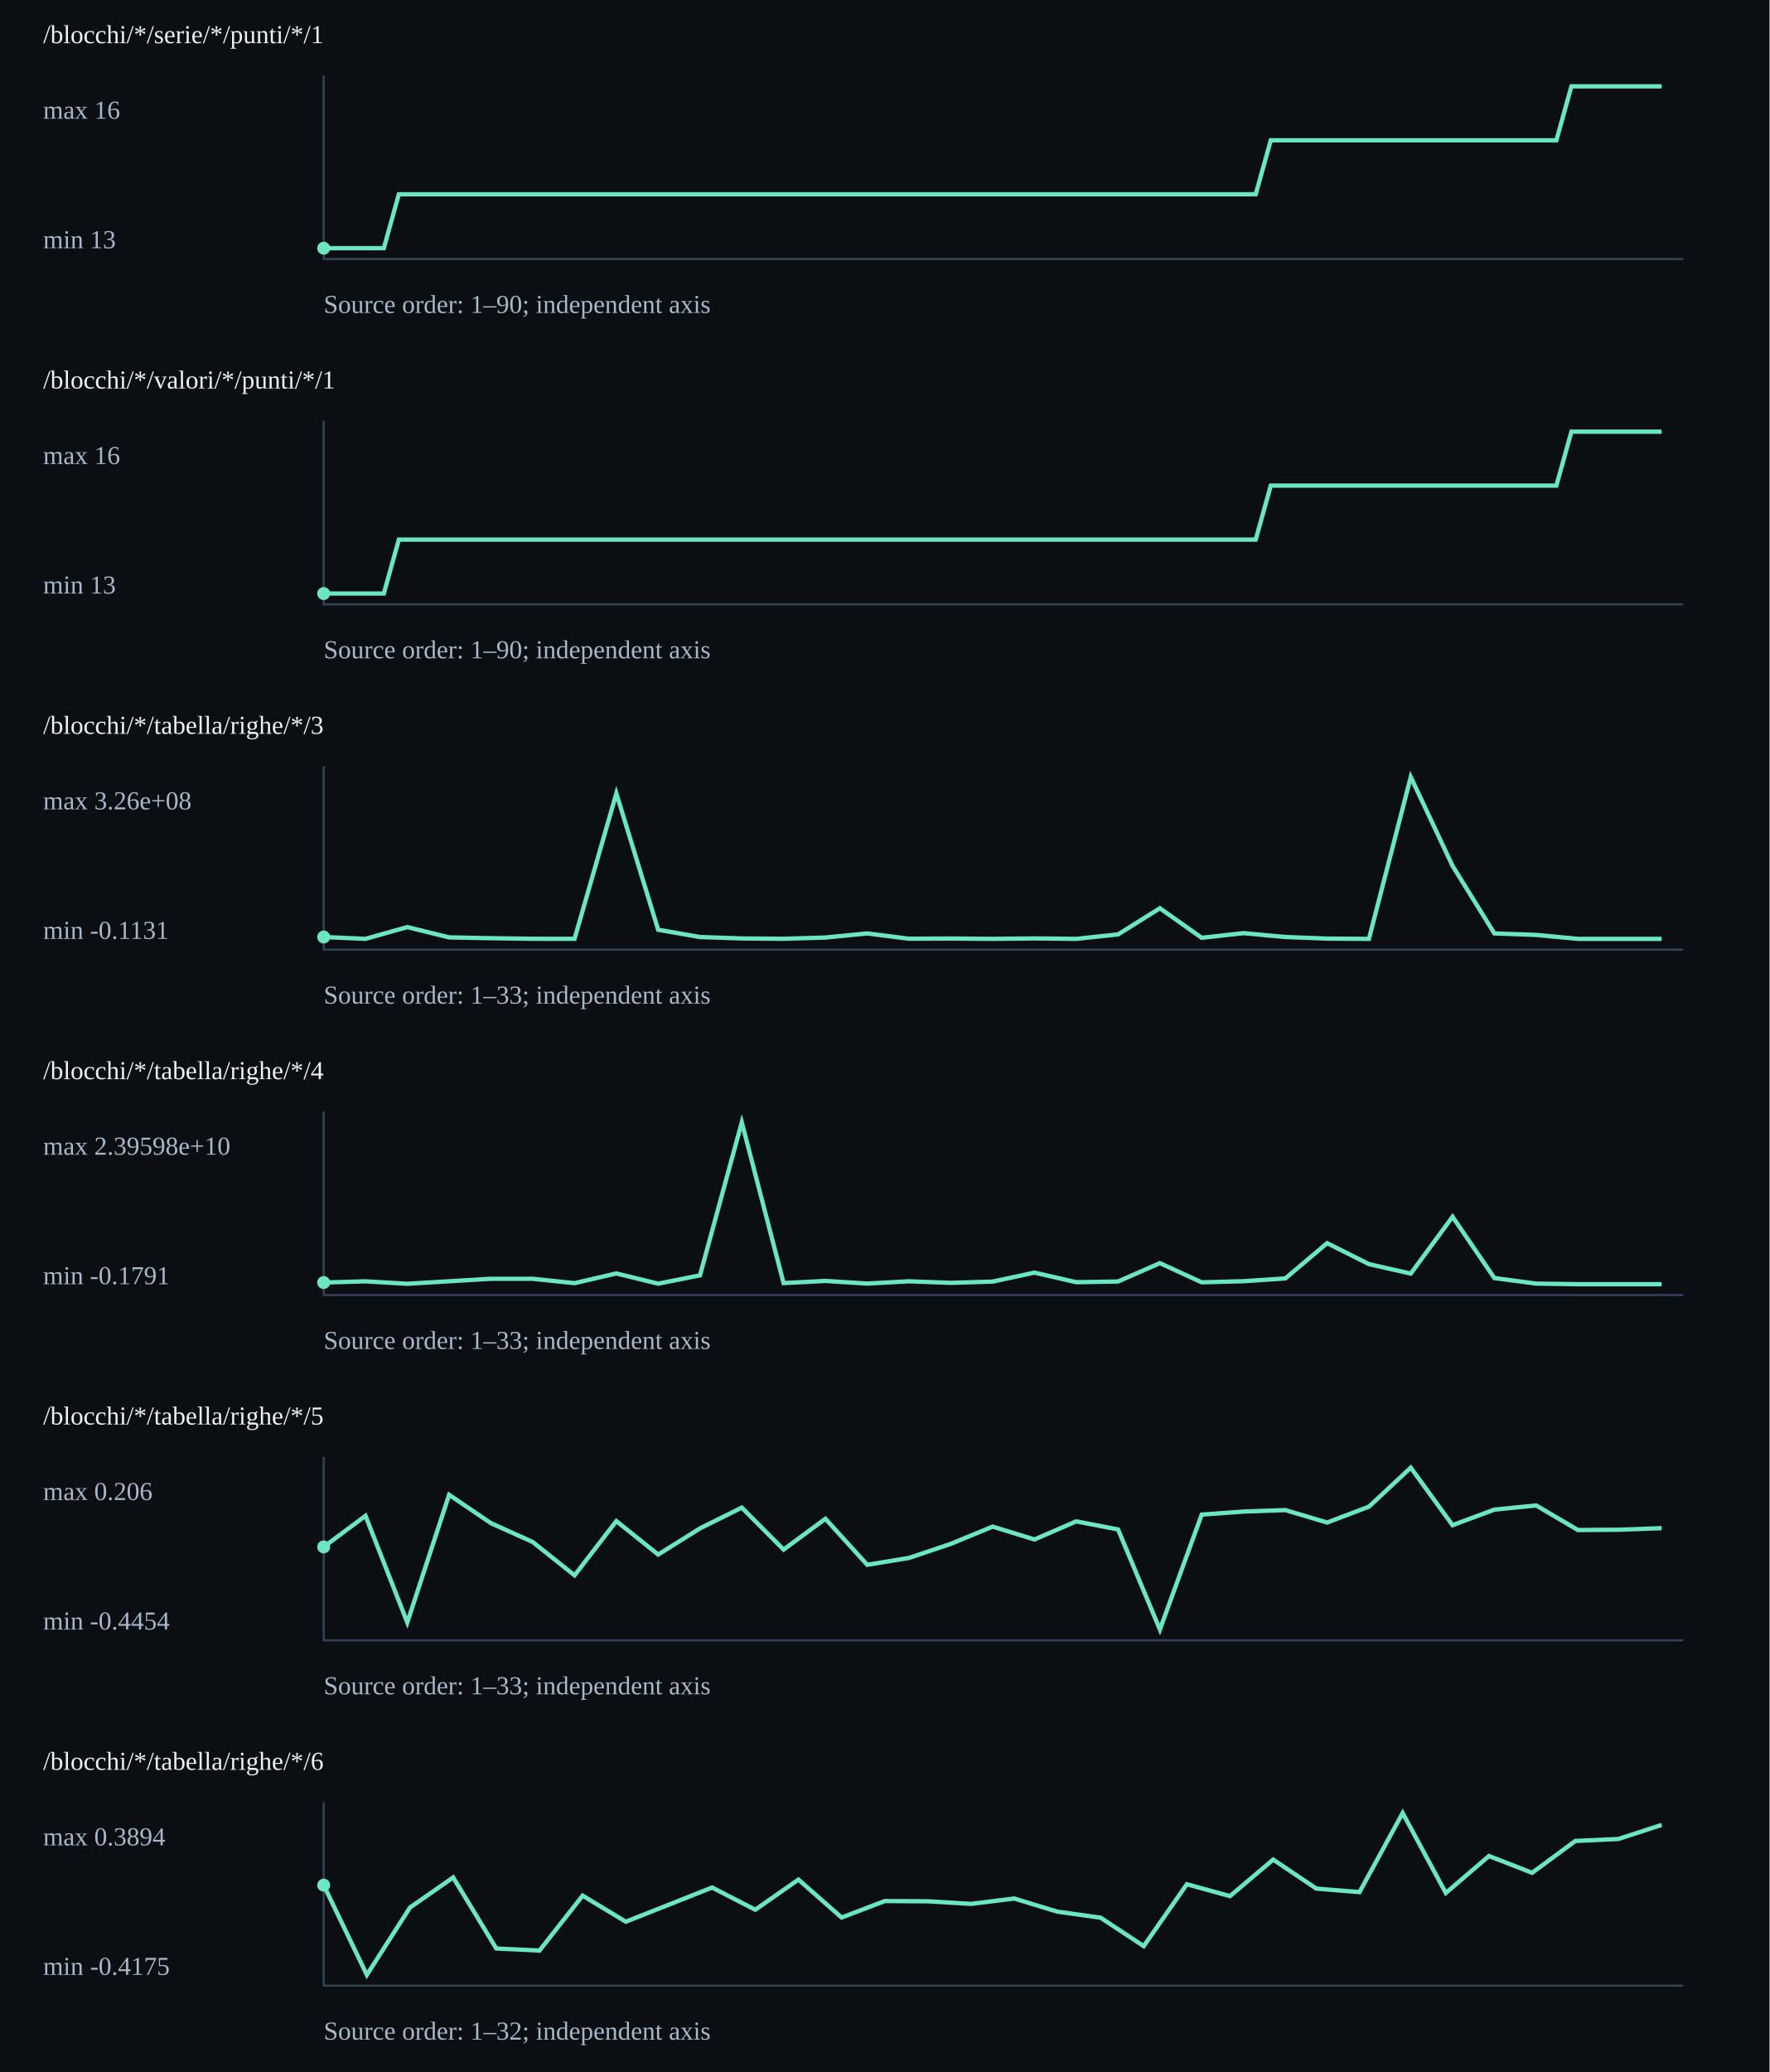
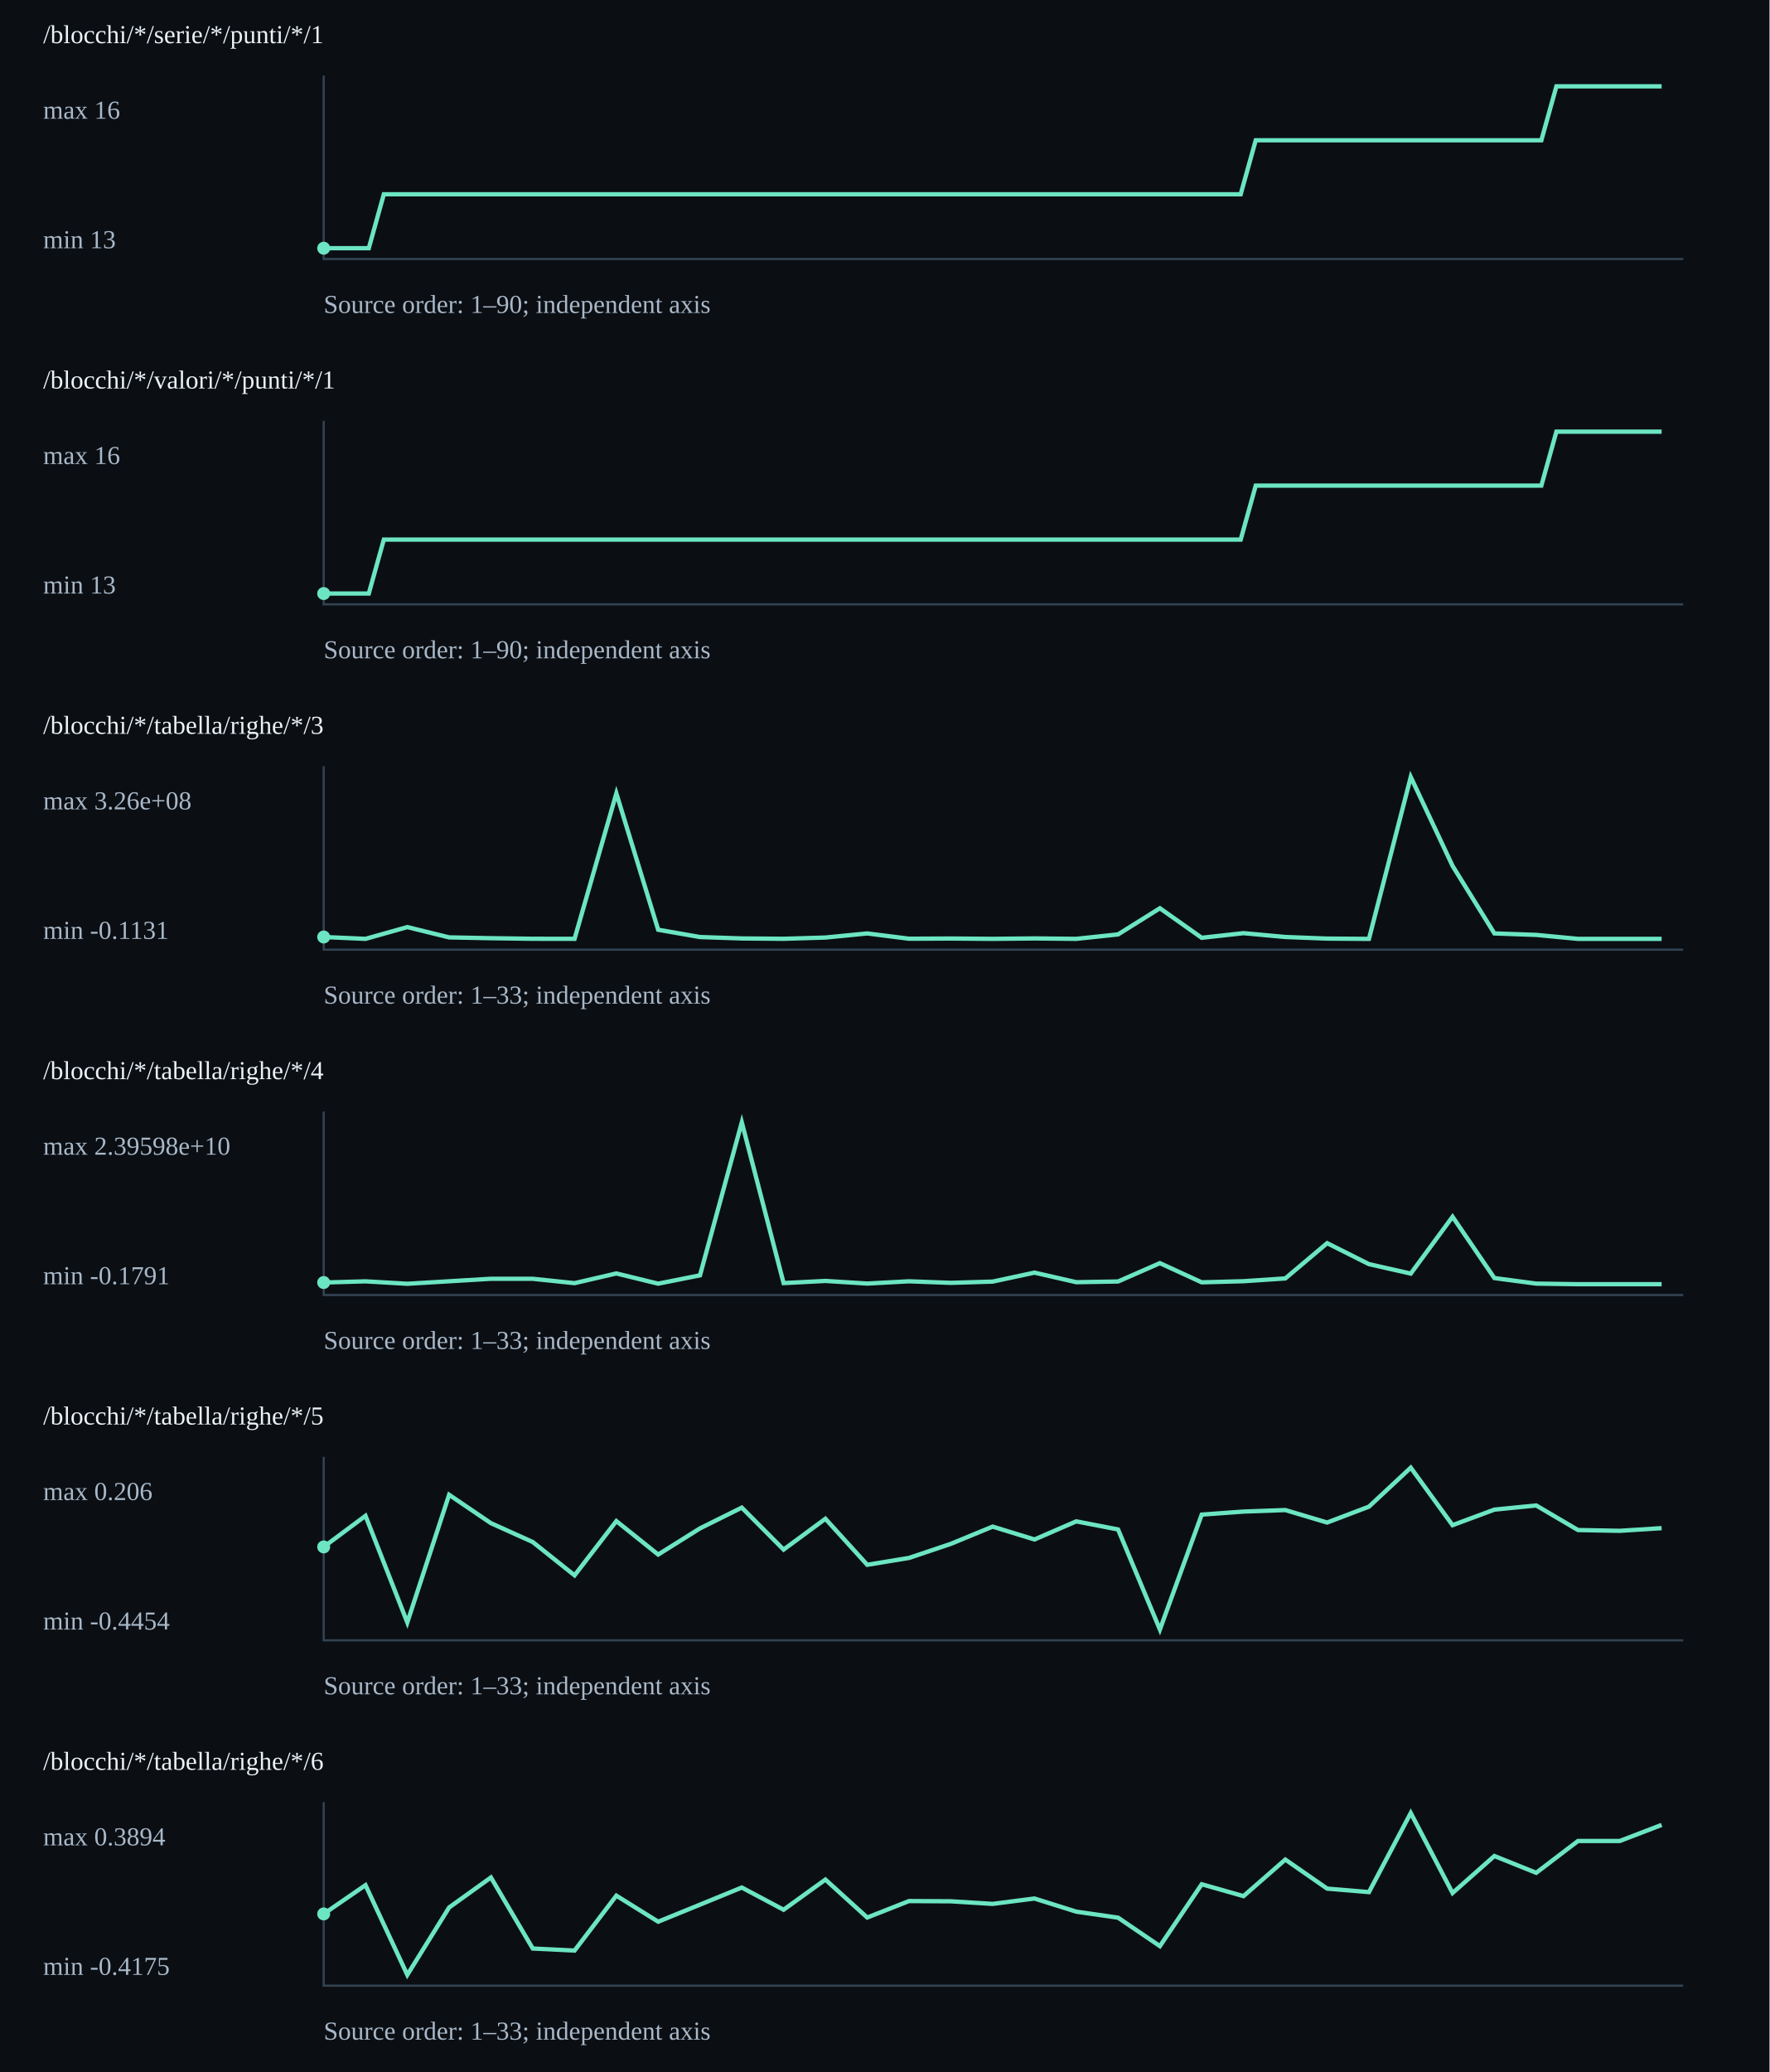
<svg xmlns="http://www.w3.org/2000/svg" viewBox="0 0 820 960" role="img">
  <rect width="100%" height="100%" fill="#0B0F14" />
  <text x="20" y="20" fill="#edf2f7" font-size="12">/blocchi/*/serie/*/punti/*/1</text>
  <text x="20" y="55" fill="#a9b8c8" font-size="12">max 16</text>
  <text x="20" y="115" fill="#a9b8c8" font-size="12">min 13</text>
  <path d="M150 35V120H780" fill="none" stroke="#344353" />
-   <polyline points="150.00,115.00 156.97,115.00 163.93,115.00 170.90,115.00 177.87,115.00 184.83,90.00 191.80,90.00 198.76,90.00 205.73,90.00 212.70,90.00 219.66,90.00 226.63,90.00 233.60,90.00 240.56,90.00 247.53,90.00 254.49,90.00 261.46,90.00 268.43,90.00 275.39,90.00 282.36,90.00 289.33,90.00 296.29,90.00 303.26,90.00 310.22,90.00 317.19,90.00 324.16,90.00 331.12,90.00 338.09,90.00 345.06,90.00 352.02,90.00 358.99,90.00 365.96,90.00 372.92,90.00 379.89,90.00 386.85,90.00 393.82,90.00 400.79,90.00 407.75,90.00 414.72,90.00 421.69,90.00 428.65,90.00 435.62,90.00 442.58,90.00 449.55,90.00 456.52,90.00 463.48,90.00 470.45,90.00 477.42,90.00 484.38,90.00 491.35,90.00 498.31,90.00 505.28,90.00 512.25,90.00 519.21,90.00 526.18,90.00 533.15,90.00 540.11,90.00 547.08,90.00 554.04,90.00 561.01,90.00 567.98,90.00 574.94,90.00 581.91,90.00 588.88,65.00 595.84,65.00 602.81,65.00 609.78,65.00 616.74,65.00 623.71,65.00 630.67,65.00 637.64,65.00 644.61,65.00 651.57,65.00 658.54,65.00 665.51,65.00 672.47,65.00 679.44,65.00 686.40,65.00 693.37,65.00 700.34,65.00 707.30,65.00 714.27,65.00 721.24,65.00 728.20,40.00 735.17,40.00 742.13,40.00 749.10,40.00 756.07,40.00 763.03,40.00 770.00,40.00" fill="none" stroke="#6ce5c2" stroke-width="2" />
+   <polyline points="150.00,115.00 156.97,115.00 163.93,115.00 170.90,115.00 177.87,90.00 184.83,90.00 191.80,90.00 198.76,90.00 205.73,90.00 212.70,90.00 219.66,90.00 226.63,90.00 233.60,90.00 240.56,90.00 247.53,90.00 254.49,90.00 261.46,90.00 268.43,90.00 275.39,90.00 282.36,90.00 289.33,90.00 296.29,90.00 303.26,90.00 310.22,90.00 317.19,90.00 324.16,90.00 331.12,90.00 338.09,90.00 345.06,90.00 352.02,90.00 358.99,90.00 365.96,90.00 372.92,90.00 379.89,90.00 386.85,90.00 393.82,90.00 400.79,90.00 407.75,90.00 414.72,90.00 421.69,90.00 428.65,90.00 435.62,90.00 442.58,90.00 449.55,90.00 456.52,90.00 463.48,90.00 470.45,90.00 477.42,90.00 484.38,90.00 491.35,90.00 498.31,90.00 505.28,90.00 512.25,90.00 519.21,90.00 526.18,90.00 533.15,90.00 540.11,90.00 547.08,90.00 554.04,90.00 561.01,90.00 567.98,90.00 574.94,90.00 581.91,65.00 588.88,65.00 595.84,65.00 602.81,65.00 609.78,65.00 616.74,65.00 623.71,65.00 630.67,65.00 637.64,65.00 644.61,65.00 651.57,65.00 658.54,65.00 665.51,65.00 672.47,65.00 679.44,65.00 686.40,65.00 693.37,65.00 700.34,65.00 707.30,65.00 714.27,65.00 721.24,40.00 728.20,40.00 735.17,40.00 742.13,40.00 749.10,40.00 756.07,40.00 763.03,40.00 770.00,40.00" fill="none" stroke="#6ce5c2" stroke-width="2" />
  <circle cx="150" cy="115.00" r="3" fill="#6ce5c2" />
  <text x="150" y="145" fill="#a9b8c8" font-size="12">Source order: 1–90; independent axis</text>
  <text x="20" y="180" fill="#edf2f7" font-size="12">/blocchi/*/valori/*/punti/*/1</text>
  <text x="20" y="215" fill="#a9b8c8" font-size="12">max 16</text>
  <text x="20" y="275" fill="#a9b8c8" font-size="12">min 13</text>
  <path d="M150 195V280H780" fill="none" stroke="#344353" />
-   <polyline points="150.00,275.00 156.97,275.00 163.93,275.00 170.90,275.00 177.87,275.00 184.83,250.00 191.80,250.00 198.76,250.00 205.73,250.00 212.70,250.00 219.66,250.00 226.63,250.00 233.60,250.00 240.56,250.00 247.53,250.00 254.49,250.00 261.46,250.00 268.43,250.00 275.39,250.00 282.36,250.00 289.33,250.00 296.29,250.00 303.26,250.00 310.22,250.00 317.19,250.00 324.16,250.00 331.12,250.00 338.09,250.00 345.06,250.00 352.02,250.00 358.99,250.00 365.96,250.00 372.92,250.00 379.89,250.00 386.85,250.00 393.82,250.00 400.79,250.00 407.75,250.00 414.72,250.00 421.69,250.00 428.65,250.00 435.62,250.00 442.58,250.00 449.55,250.00 456.52,250.00 463.48,250.00 470.45,250.00 477.42,250.00 484.38,250.00 491.35,250.00 498.31,250.00 505.28,250.00 512.25,250.00 519.21,250.00 526.18,250.00 533.15,250.00 540.11,250.00 547.08,250.00 554.04,250.00 561.01,250.00 567.98,250.00 574.94,250.00 581.91,250.00 588.88,225.00 595.84,225.00 602.81,225.00 609.78,225.00 616.74,225.00 623.71,225.00 630.67,225.00 637.64,225.00 644.61,225.00 651.57,225.00 658.54,225.00 665.51,225.00 672.47,225.00 679.44,225.00 686.40,225.00 693.37,225.00 700.34,225.00 707.30,225.00 714.27,225.00 721.24,225.00 728.20,200.00 735.17,200.00 742.13,200.00 749.10,200.00 756.07,200.00 763.03,200.00 770.00,200.00" fill="none" stroke="#6ce5c2" stroke-width="2" />
+   <polyline points="150.00,275.00 156.97,275.00 163.93,275.00 170.90,275.00 177.87,250.00 184.83,250.00 191.80,250.00 198.76,250.00 205.73,250.00 212.70,250.00 219.66,250.00 226.63,250.00 233.60,250.00 240.56,250.00 247.53,250.00 254.49,250.00 261.46,250.00 268.43,250.00 275.39,250.00 282.36,250.00 289.33,250.00 296.29,250.00 303.26,250.00 310.22,250.00 317.19,250.00 324.16,250.00 331.12,250.00 338.09,250.00 345.06,250.00 352.02,250.00 358.99,250.00 365.96,250.00 372.92,250.00 379.89,250.00 386.85,250.00 393.82,250.00 400.79,250.00 407.75,250.00 414.72,250.00 421.69,250.00 428.65,250.00 435.62,250.00 442.58,250.00 449.55,250.00 456.52,250.00 463.48,250.00 470.45,250.00 477.42,250.00 484.38,250.00 491.35,250.00 498.31,250.00 505.28,250.00 512.25,250.00 519.21,250.00 526.18,250.00 533.15,250.00 540.11,250.00 547.08,250.00 554.04,250.00 561.01,250.00 567.98,250.00 574.94,250.00 581.91,225.00 588.88,225.00 595.84,225.00 602.81,225.00 609.78,225.00 616.74,225.00 623.71,225.00 630.67,225.00 637.64,225.00 644.61,225.00 651.57,225.00 658.54,225.00 665.51,225.00 672.47,225.00 679.44,225.00 686.40,225.00 693.37,225.00 700.34,225.00 707.30,225.00 714.27,225.00 721.24,200.00 728.20,200.00 735.17,200.00 742.13,200.00 749.10,200.00 756.07,200.00 763.03,200.00 770.00,200.00" fill="none" stroke="#6ce5c2" stroke-width="2" />
  <circle cx="150" cy="275.00" r="3" fill="#6ce5c2" />
  <text x="150" y="305" fill="#a9b8c8" font-size="12">Source order: 1–90; independent axis</text>
  <text x="20" y="340" fill="#edf2f7" font-size="12">/blocchi/*/tabella/righe/*/3</text>
  <text x="20" y="375" fill="#a9b8c8" font-size="12">max 3.26e+08</text>
  <text x="20" y="435" fill="#a9b8c8" font-size="12">min -0.1131</text>
  <path d="M150 355V440H780" fill="none" stroke="#344353" />
  <polyline points="150.00,434.13 169.38,434.99 188.75,429.54 208.12,434.31 227.50,434.69 246.88,434.95 266.25,434.98 285.62,367.59 305.00,430.77 324.38,434.15 343.75,434.80 363.12,434.96 382.50,434.38 401.88,432.48 421.25,434.93 440.62,434.84 460.00,434.99 479.38,434.79 498.75,434.99 518.12,432.93 537.50,420.81 556.88,434.50 576.25,432.35 595.62,434.13 615.00,434.87 634.38,435.00 653.75,360.00 673.12,401.18 692.50,432.47 711.88,433.16 731.25,435.00 750.62,435.00 770.00,435.00" fill="none" stroke="#6ce5c2" stroke-width="2" />
  <circle cx="150" cy="434.13" r="3" fill="#6ce5c2" />
  <text x="150" y="465" fill="#a9b8c8" font-size="12">Source order: 1–33; independent axis</text>
  <text x="20" y="500" fill="#edf2f7" font-size="12">/blocchi/*/tabella/righe/*/4</text>
  <text x="20" y="535" fill="#a9b8c8" font-size="12">max 2.39598e+10</text>
  <text x="20" y="595" fill="#a9b8c8" font-size="12">min -0.1791</text>
  <path d="M150 515V600H780" fill="none" stroke="#344353" />
  <polyline points="150.00,594.22 169.38,593.67 188.75,594.80 208.12,593.64 227.50,592.48 246.88,592.49 266.25,594.51 285.62,590.01 305.00,594.75 324.38,590.88 343.75,520.00 363.12,594.48 382.50,593.48 401.88,594.70 421.25,593.65 440.62,594.37 460.00,593.79 479.38,589.63 498.75,594.07 518.12,593.74 537.50,585.24 556.88,594.13 576.25,593.61 595.62,592.32 615.00,575.98 634.38,585.70 653.75,590.08 673.12,563.75 692.50,592.15 711.88,594.72 731.25,595.00 750.62,595.00 770.00,595.00" fill="none" stroke="#6ce5c2" stroke-width="2" />
  <circle cx="150" cy="594.22" r="3" fill="#6ce5c2" />
  <text x="150" y="625" fill="#a9b8c8" font-size="12">Source order: 1–33; independent axis</text>
  <text x="20" y="660" fill="#edf2f7" font-size="12">/blocchi/*/tabella/righe/*/5</text>
  <text x="20" y="695" fill="#a9b8c8" font-size="12">max 0.206</text>
  <text x="20" y="755" fill="#a9b8c8" font-size="12">min -0.4454</text>
  <path d="M150 675V760H780" fill="none" stroke="#344353" />
-   <polyline points="150.00,716.72 169.38,702.31 188.75,751.72 208.12,692.57 227.50,705.71 246.88,714.45 266.25,729.89 285.62,704.75 305.00,720.26 324.38,708.13 343.75,698.51 363.12,717.95 382.50,703.68 401.88,725.00 421.25,721.82 440.62,715.30 460.00,707.31 479.38,713.27 498.75,704.88 518.12,708.63 537.50,755.00 556.88,701.75 576.25,700.34 595.62,699.64 615.00,705.42 634.38,698.06 653.75,680.00 673.12,706.64 692.50,699.44 711.88,697.51 731.25,708.90 750.62,708.75 770.00,708.02" fill="none" stroke="#6ce5c2" stroke-width="2" />
+   <polyline points="150.00,716.72 169.38,702.31 188.75,751.72 208.12,692.57 227.50,705.71 246.88,714.45 266.25,729.89 285.62,704.75 305.00,720.26 324.38,708.13 343.75,698.51 363.12,717.95 382.50,703.68 401.88,725.00 421.25,721.82 440.62,715.30 460.00,707.31 479.38,713.27 498.75,704.88 518.12,708.63 537.50,755.00 556.88,701.75 576.25,700.34 595.62,699.64 615.00,705.42 634.38,698.06 653.75,680.00 673.12,706.64 692.50,699.44 711.88,697.51 731.25,708.90 750.62,709.26 770.00,708.02" fill="none" stroke="#6ce5c2" stroke-width="2" />
  <circle cx="150" cy="716.72" r="3" fill="#6ce5c2" />
  <text x="150" y="785" fill="#a9b8c8" font-size="12">Source order: 1–33; independent axis</text>
  <text x="20" y="820" fill="#edf2f7" font-size="12">/blocchi/*/tabella/righe/*/6</text>
  <text x="20" y="855" fill="#a9b8c8" font-size="12">max 0.3894</text>
  <text x="20" y="915" fill="#a9b8c8" font-size="12">min -0.4175</text>
  <path d="M150 835V920H780" fill="none" stroke="#344353" />
-   <polyline points="150.00,873.43 170.00,915.00 190.00,883.78 210.00,869.87 230.00,902.79 250.00,903.74 270.00,878.29 290.00,890.36 310.00,882.47 330.00,874.53 350.00,884.82 370.00,870.85 390.00,888.43 410.00,880.80 430.00,880.91 450.00,882.11 470.00,879.62 490.00,885.71 510.00,888.50 530.00,901.68 550.00,873.01 570.00,878.51 590.00,861.58 610.00,875.03 630.00,876.65 650.00,840.00 670.00,877.06 690.00,859.92 710.00,867.71 730.00,852.96 750.00,852.03 770.00,845.52" fill="none" stroke="#6ce5c2" stroke-width="2" />
-   <circle cx="150" cy="873.43" r="3" fill="#6ce5c2" />
-   <text x="150" y="945" fill="#a9b8c8" font-size="12">Source order: 1–32; independent axis</text>
+   <polyline points="150.00,886.76 169.38,873.43 188.75,915.00 208.12,883.78 227.50,869.87 246.88,902.79 266.25,903.74 285.62,878.29 305.00,890.36 324.38,882.47 343.75,874.53 363.12,884.82 382.50,870.85 401.88,888.43 421.25,880.80 440.62,880.91 460.00,882.11 479.38,879.62 498.75,885.71 518.12,888.50 537.50,901.68 556.88,873.01 576.25,878.51 595.62,861.58 615.00,875.03 634.38,876.65 653.75,840.00 673.12,877.06 692.50,859.92 711.88,867.71 731.25,852.96 750.62,852.96 770.00,845.52" fill="none" stroke="#6ce5c2" stroke-width="2" />
+   <circle cx="150" cy="886.76" r="3" fill="#6ce5c2" />
+   <text x="150" y="945" fill="#a9b8c8" font-size="12">Source order: 1–33; independent axis</text>
</svg>
